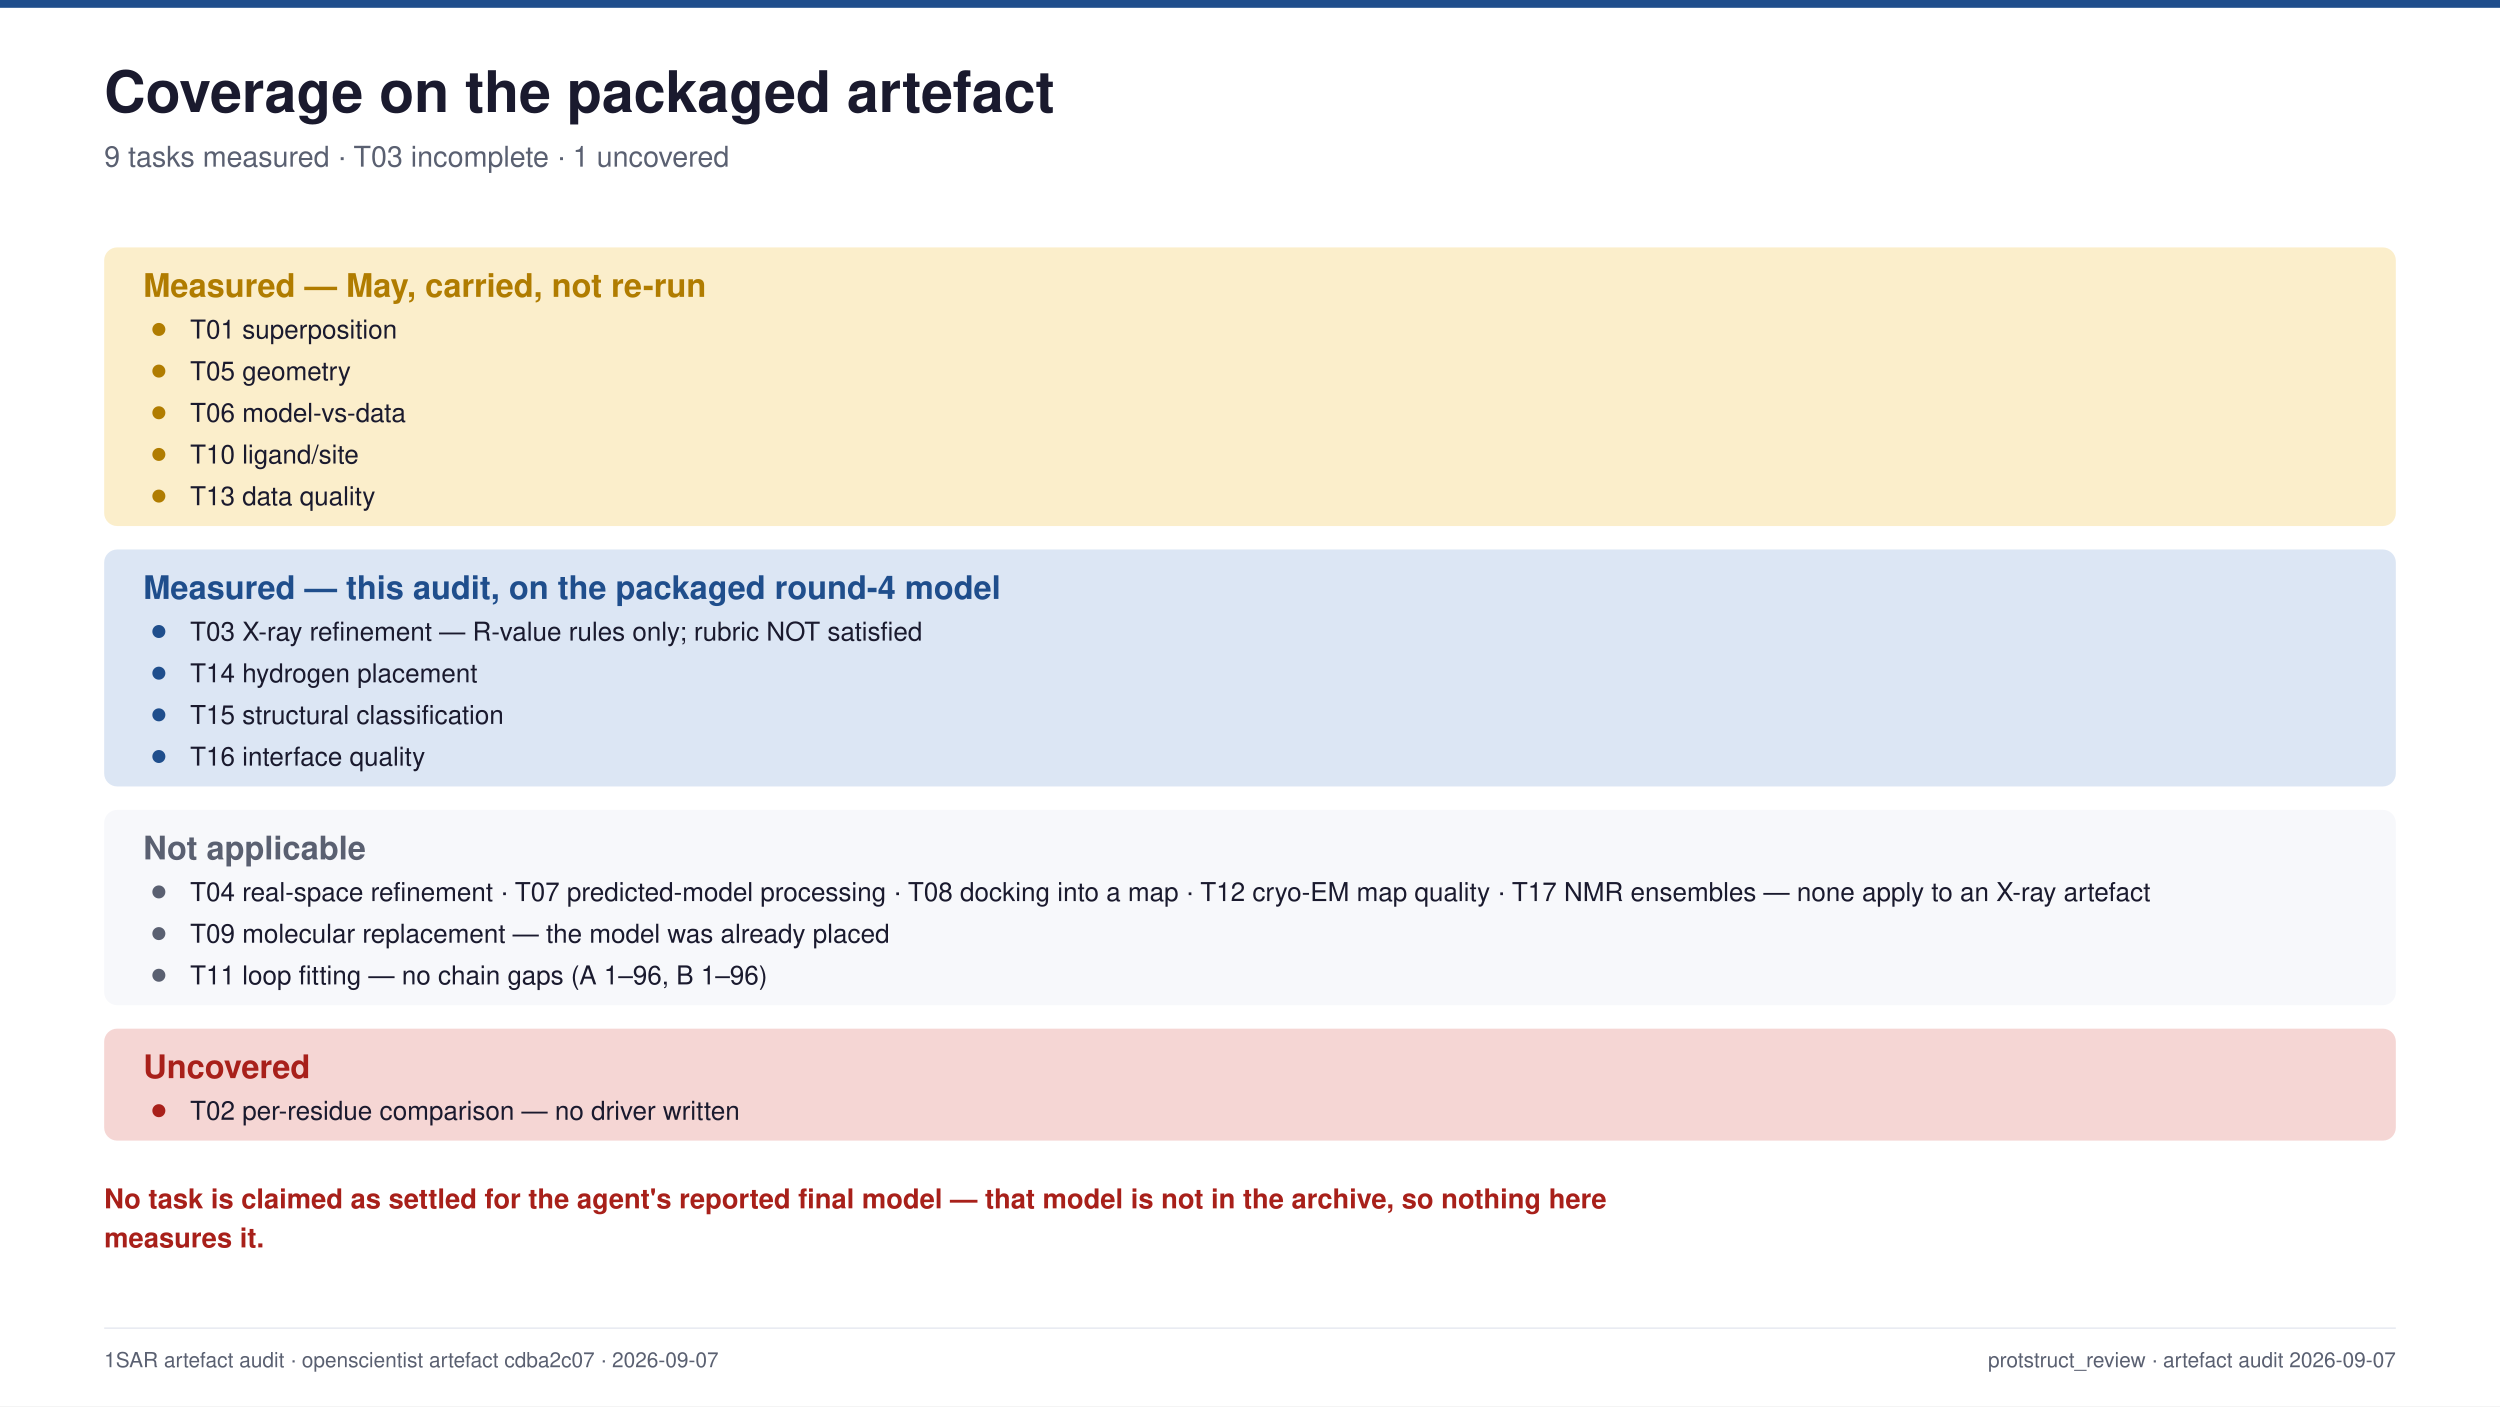
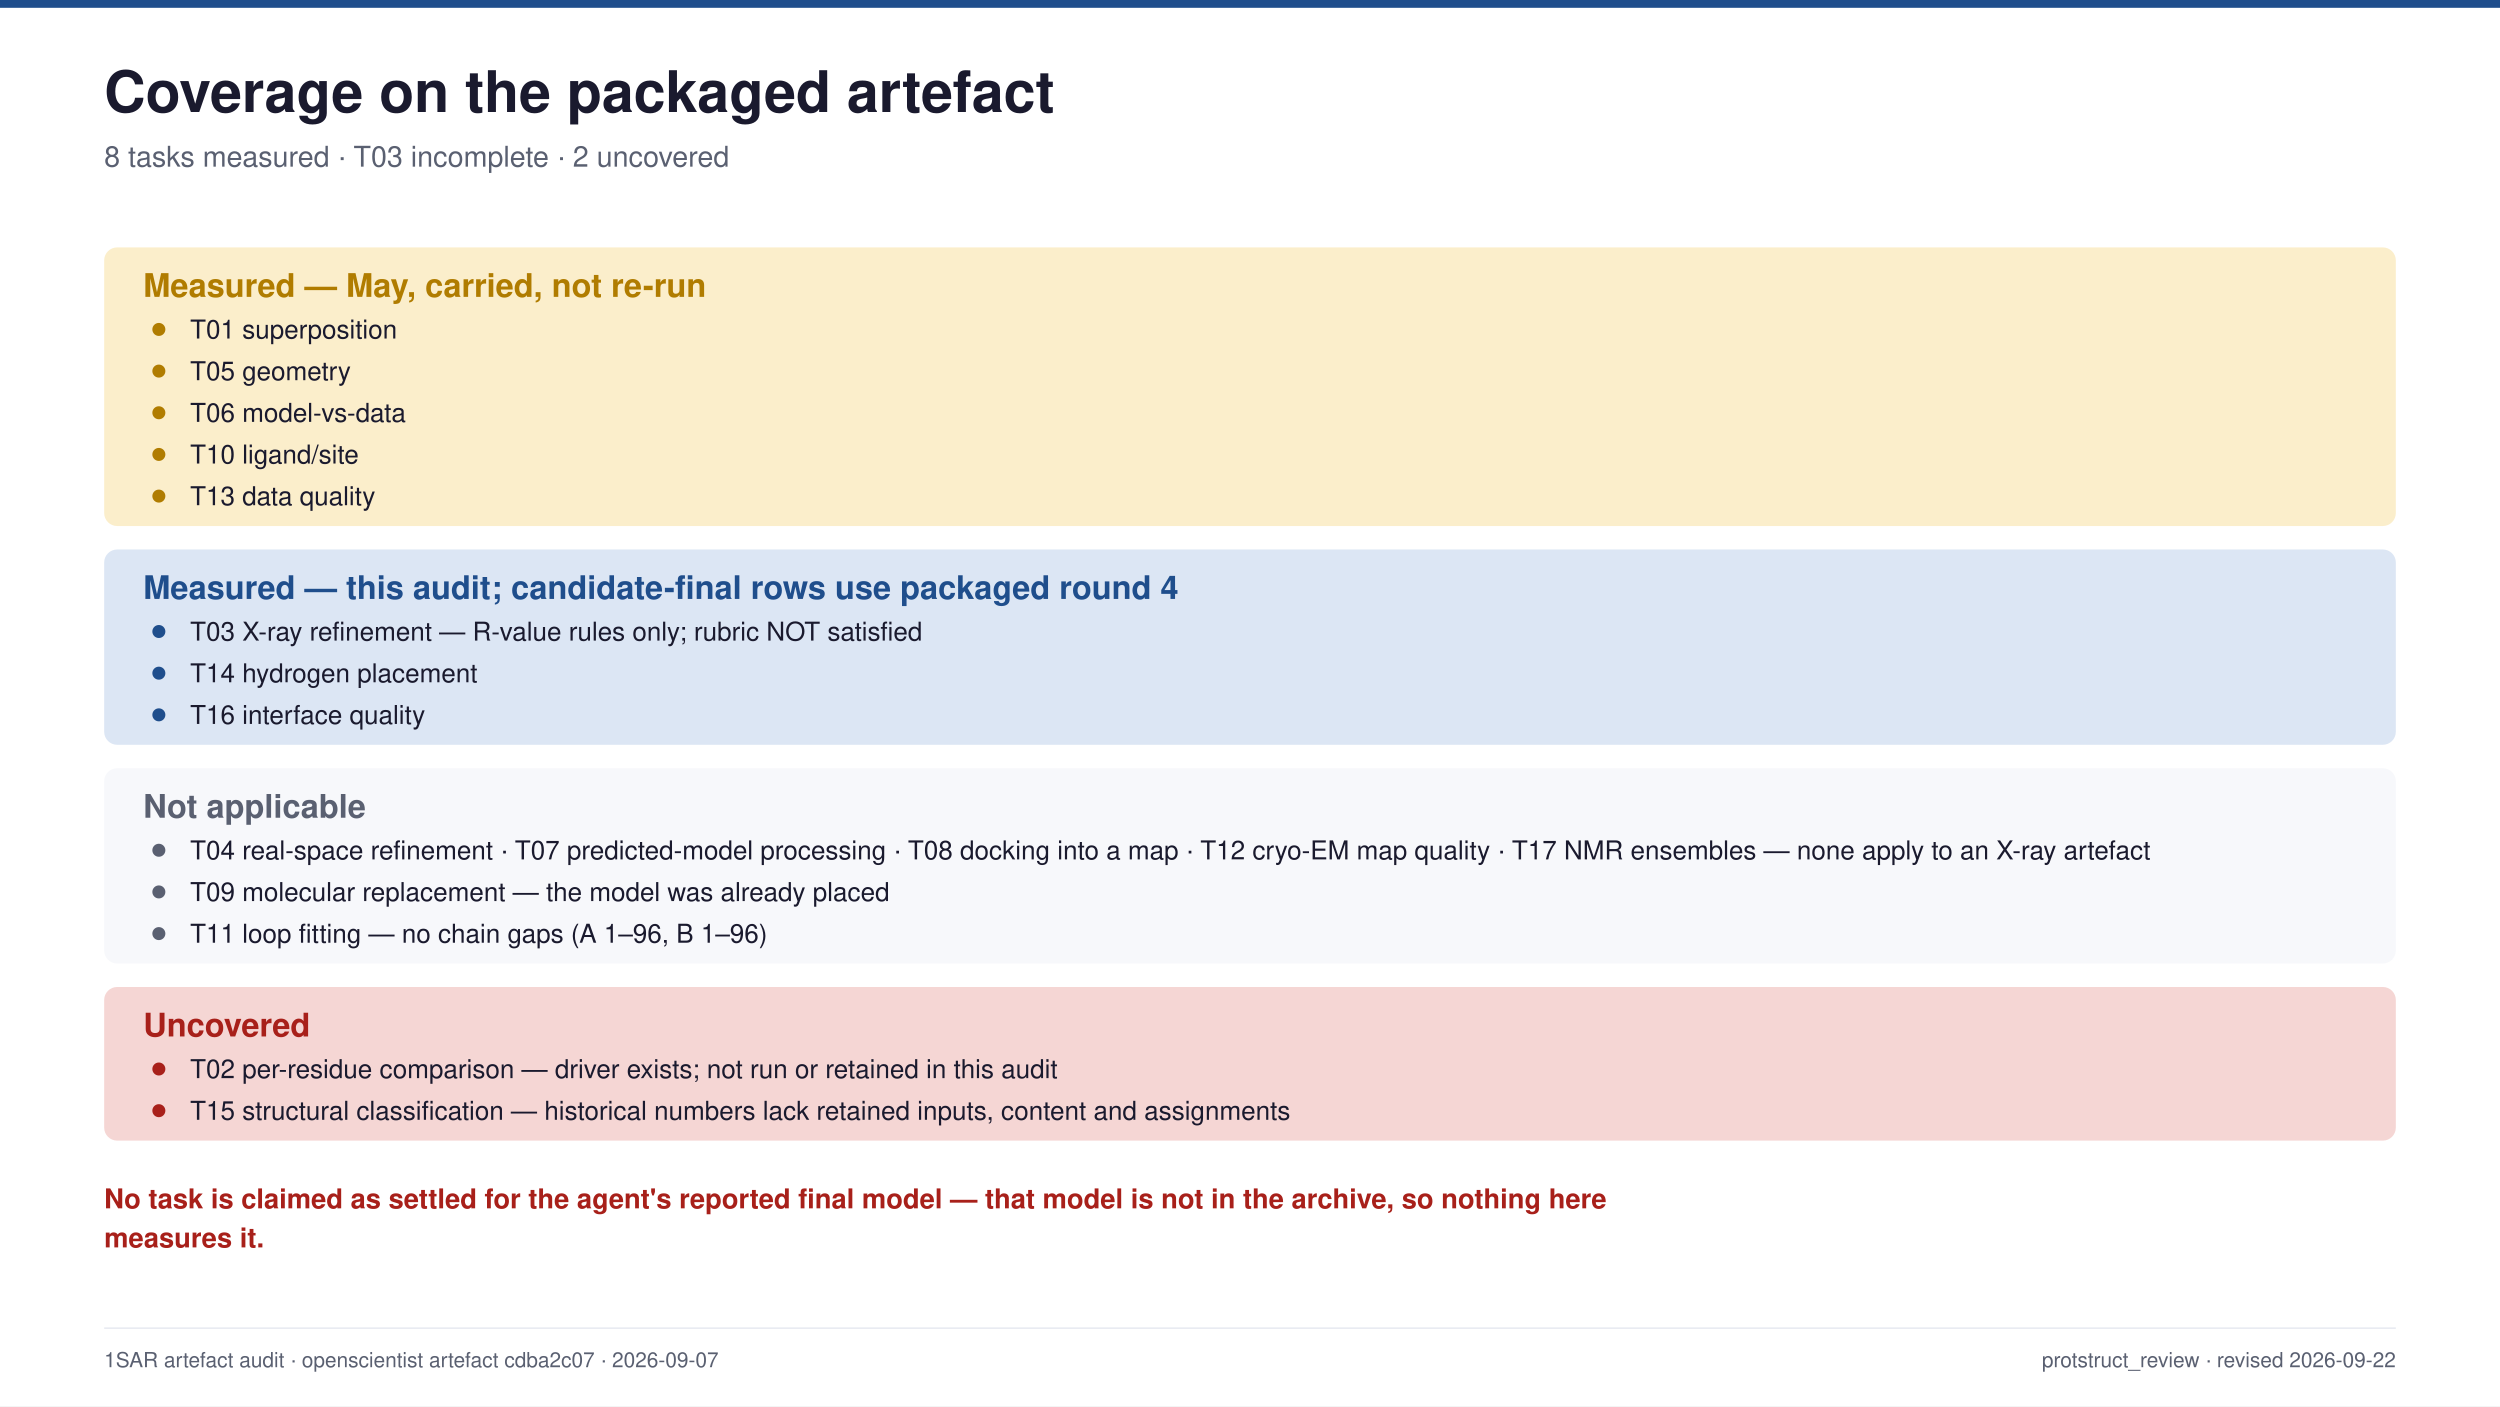
<svg xmlns="http://www.w3.org/2000/svg" width="1920" height="1080" viewBox="0 0 1920 1080" font-family="Helvetica, Arial, sans-serif">
  <rect width="100%" height="100%" fill="#ffffff" />
  <rect x="0" y="0" width="1920" height="6" fill="#1f4e8c" />
  <text x="80" y="86" font-size="44" font-weight="700" fill="#1a1a2e">Coverage on the packaged artefact</text>
-   <text x="80" y="128" font-size="22" font-weight="400" fill="#5a6071">9 tasks measured · T03 incomplete · 1 uncovered</text>
+   <text x="80" y="128" font-size="22" font-weight="400" fill="#5a6071">8 tasks measured · T03 incomplete · 2 uncovered</text>
  <line x1="80" y1="1020" x2="1840" y2="1020" stroke="#e3e6ee" stroke-width="1" />
  <text x="80" y="1050" font-size="16" fill="#5a6071">1SAR artefact audit · openscientist artefact cdba2c07 · 2026-09-07</text>
-   <text x="1840" y="1050" font-size="16" fill="#5a6071" text-anchor="end">protstruct_review · artefact audit 2026-09-07</text>
+   <text x="1840" y="1050" font-size="16" fill="#5a6071" text-anchor="end">protstruct_review · revised 2026-09-22</text>
  <rect x="80" y="190" width="1760" height="214" rx="10" ry="10" fill="#fbeecb" />
  <text x="110" y="228" font-size="25" font-weight="700" fill="#b07c00">Measured — May, carried, not re-run</text>
  <circle cx="122" cy="253" r="5" fill="#b07c00" />
  <text x="146" y="260" font-size="20" fill="#1a1a2e">T01 superposition</text>
  <circle cx="122" cy="285" r="5" fill="#b07c00" />
  <text x="146" y="292" font-size="20" fill="#1a1a2e">T05 geometry</text>
  <circle cx="122" cy="317" r="5" fill="#b07c00" />
  <text x="146" y="324" font-size="20" fill="#1a1a2e">T06 model-vs-data</text>
  <circle cx="122" cy="349" r="5" fill="#b07c00" />
  <text x="146" y="356" font-size="20" fill="#1a1a2e">T10 ligand/site</text>
  <circle cx="122" cy="381" r="5" fill="#b07c00" />
  <text x="146" y="388" font-size="20" fill="#1a1a2e">T13 data quality</text>
-   <rect x="80" y="422" width="1760" height="182" rx="10" ry="10" fill="#dce6f4" />
-   <text x="110" y="460" font-size="25" font-weight="700" fill="#1f4e8c">Measured — this audit, on the packaged round-4 model</text>
+   <rect x="80" y="422" width="1760" height="150" rx="10" ry="10" fill="#dce6f4" />
+   <text x="110" y="460" font-size="25" font-weight="700" fill="#1f4e8c">Measured — this audit; candidate-final rows use packaged round 4</text>
  <circle cx="122" cy="485" r="5" fill="#1f4e8c" />
  <text x="146" y="492" font-size="20" fill="#1a1a2e">T03 X-ray refinement — R-value rules only; rubric NOT satisfied</text>
  <circle cx="122" cy="517" r="5" fill="#1f4e8c" />
  <text x="146" y="524" font-size="20" fill="#1a1a2e">T14 hydrogen placement</text>
  <circle cx="122" cy="549" r="5" fill="#1f4e8c" />
-   <text x="146" y="556" font-size="20" fill="#1a1a2e">T15 structural classification</text>
-   <circle cx="122" cy="581" r="5" fill="#1f4e8c" />
-   <text x="146" y="588" font-size="20" fill="#1a1a2e">T16 interface quality</text>
-   <rect x="80" y="622" width="1760" height="150" rx="10" ry="10" fill="#f7f8fb" />
-   <text x="110" y="660" font-size="25" font-weight="700" fill="#5a6071">Not applicable</text>
+   <text x="146" y="556" font-size="20" fill="#1a1a2e">T16 interface quality</text>
+   <rect x="80" y="590" width="1760" height="150" rx="10" ry="10" fill="#f7f8fb" />
+   <text x="110" y="628" font-size="25" font-weight="700" fill="#5a6071">Not applicable</text>
+   <circle cx="122" cy="653" r="5" fill="#5a6071" />
+   <text x="146" y="660" font-size="20" fill="#1a1a2e">T04 real-space refinement · T07 predicted-model processing · T08 docking into a map · T12 cryo-EM map quality · T17 NMR ensembles — none apply to an X-ray artefact</text>
  <circle cx="122" cy="685" r="5" fill="#5a6071" />
-   <text x="146" y="692" font-size="20" fill="#1a1a2e">T04 real-space refinement · T07 predicted-model processing · T08 docking into a map · T12 cryo-EM map quality · T17 NMR ensembles — none apply to an X-ray artefact</text>
+   <text x="146" y="692" font-size="20" fill="#1a1a2e">T09 molecular replacement — the model was already placed</text>
  <circle cx="122" cy="717" r="5" fill="#5a6071" />
-   <text x="146" y="724" font-size="20" fill="#1a1a2e">T09 molecular replacement — the model was already placed</text>
-   <circle cx="122" cy="749" r="5" fill="#5a6071" />
-   <text x="146" y="756" font-size="20" fill="#1a1a2e">T11 loop fitting — no chain gaps (A 1–96, B 1–96)</text>
-   <rect x="80" y="790" width="1760" height="86" rx="10" ry="10" fill="#f5d6d4" />
-   <text x="110" y="828" font-size="25" font-weight="700" fill="#a8201a">Uncovered</text>
+   <text x="146" y="724" font-size="20" fill="#1a1a2e">T11 loop fitting — no chain gaps (A 1–96, B 1–96)</text>
+   <rect x="80" y="758" width="1760" height="118" rx="10" ry="10" fill="#f5d6d4" />
+   <text x="110" y="796" font-size="25" font-weight="700" fill="#a8201a">Uncovered</text>
+   <circle cx="122" cy="821" r="5" fill="#a8201a" />
+   <text x="146" y="828" font-size="20" fill="#1a1a2e">T02 per-residue comparison — driver exists; not run or retained in this audit</text>
  <circle cx="122" cy="853" r="5" fill="#a8201a" />
-   <text x="146" y="860" font-size="20" fill="#1a1a2e">T02 per-residue comparison — no driver written</text>
+   <text x="146" y="860" font-size="20" fill="#1a1a2e">T15 structural classification — historical numbers lack retained inputs, content and assignments</text>
  <text x="80" y="928" font-size="21" font-weight="700" fill="#a8201a">No task is claimed as settled for the agent's reported final model — that model is not in the archive, so nothing here</text>
  <text x="80" y="958" font-size="21" font-weight="700" fill="#a8201a">measures it.</text>
</svg>
